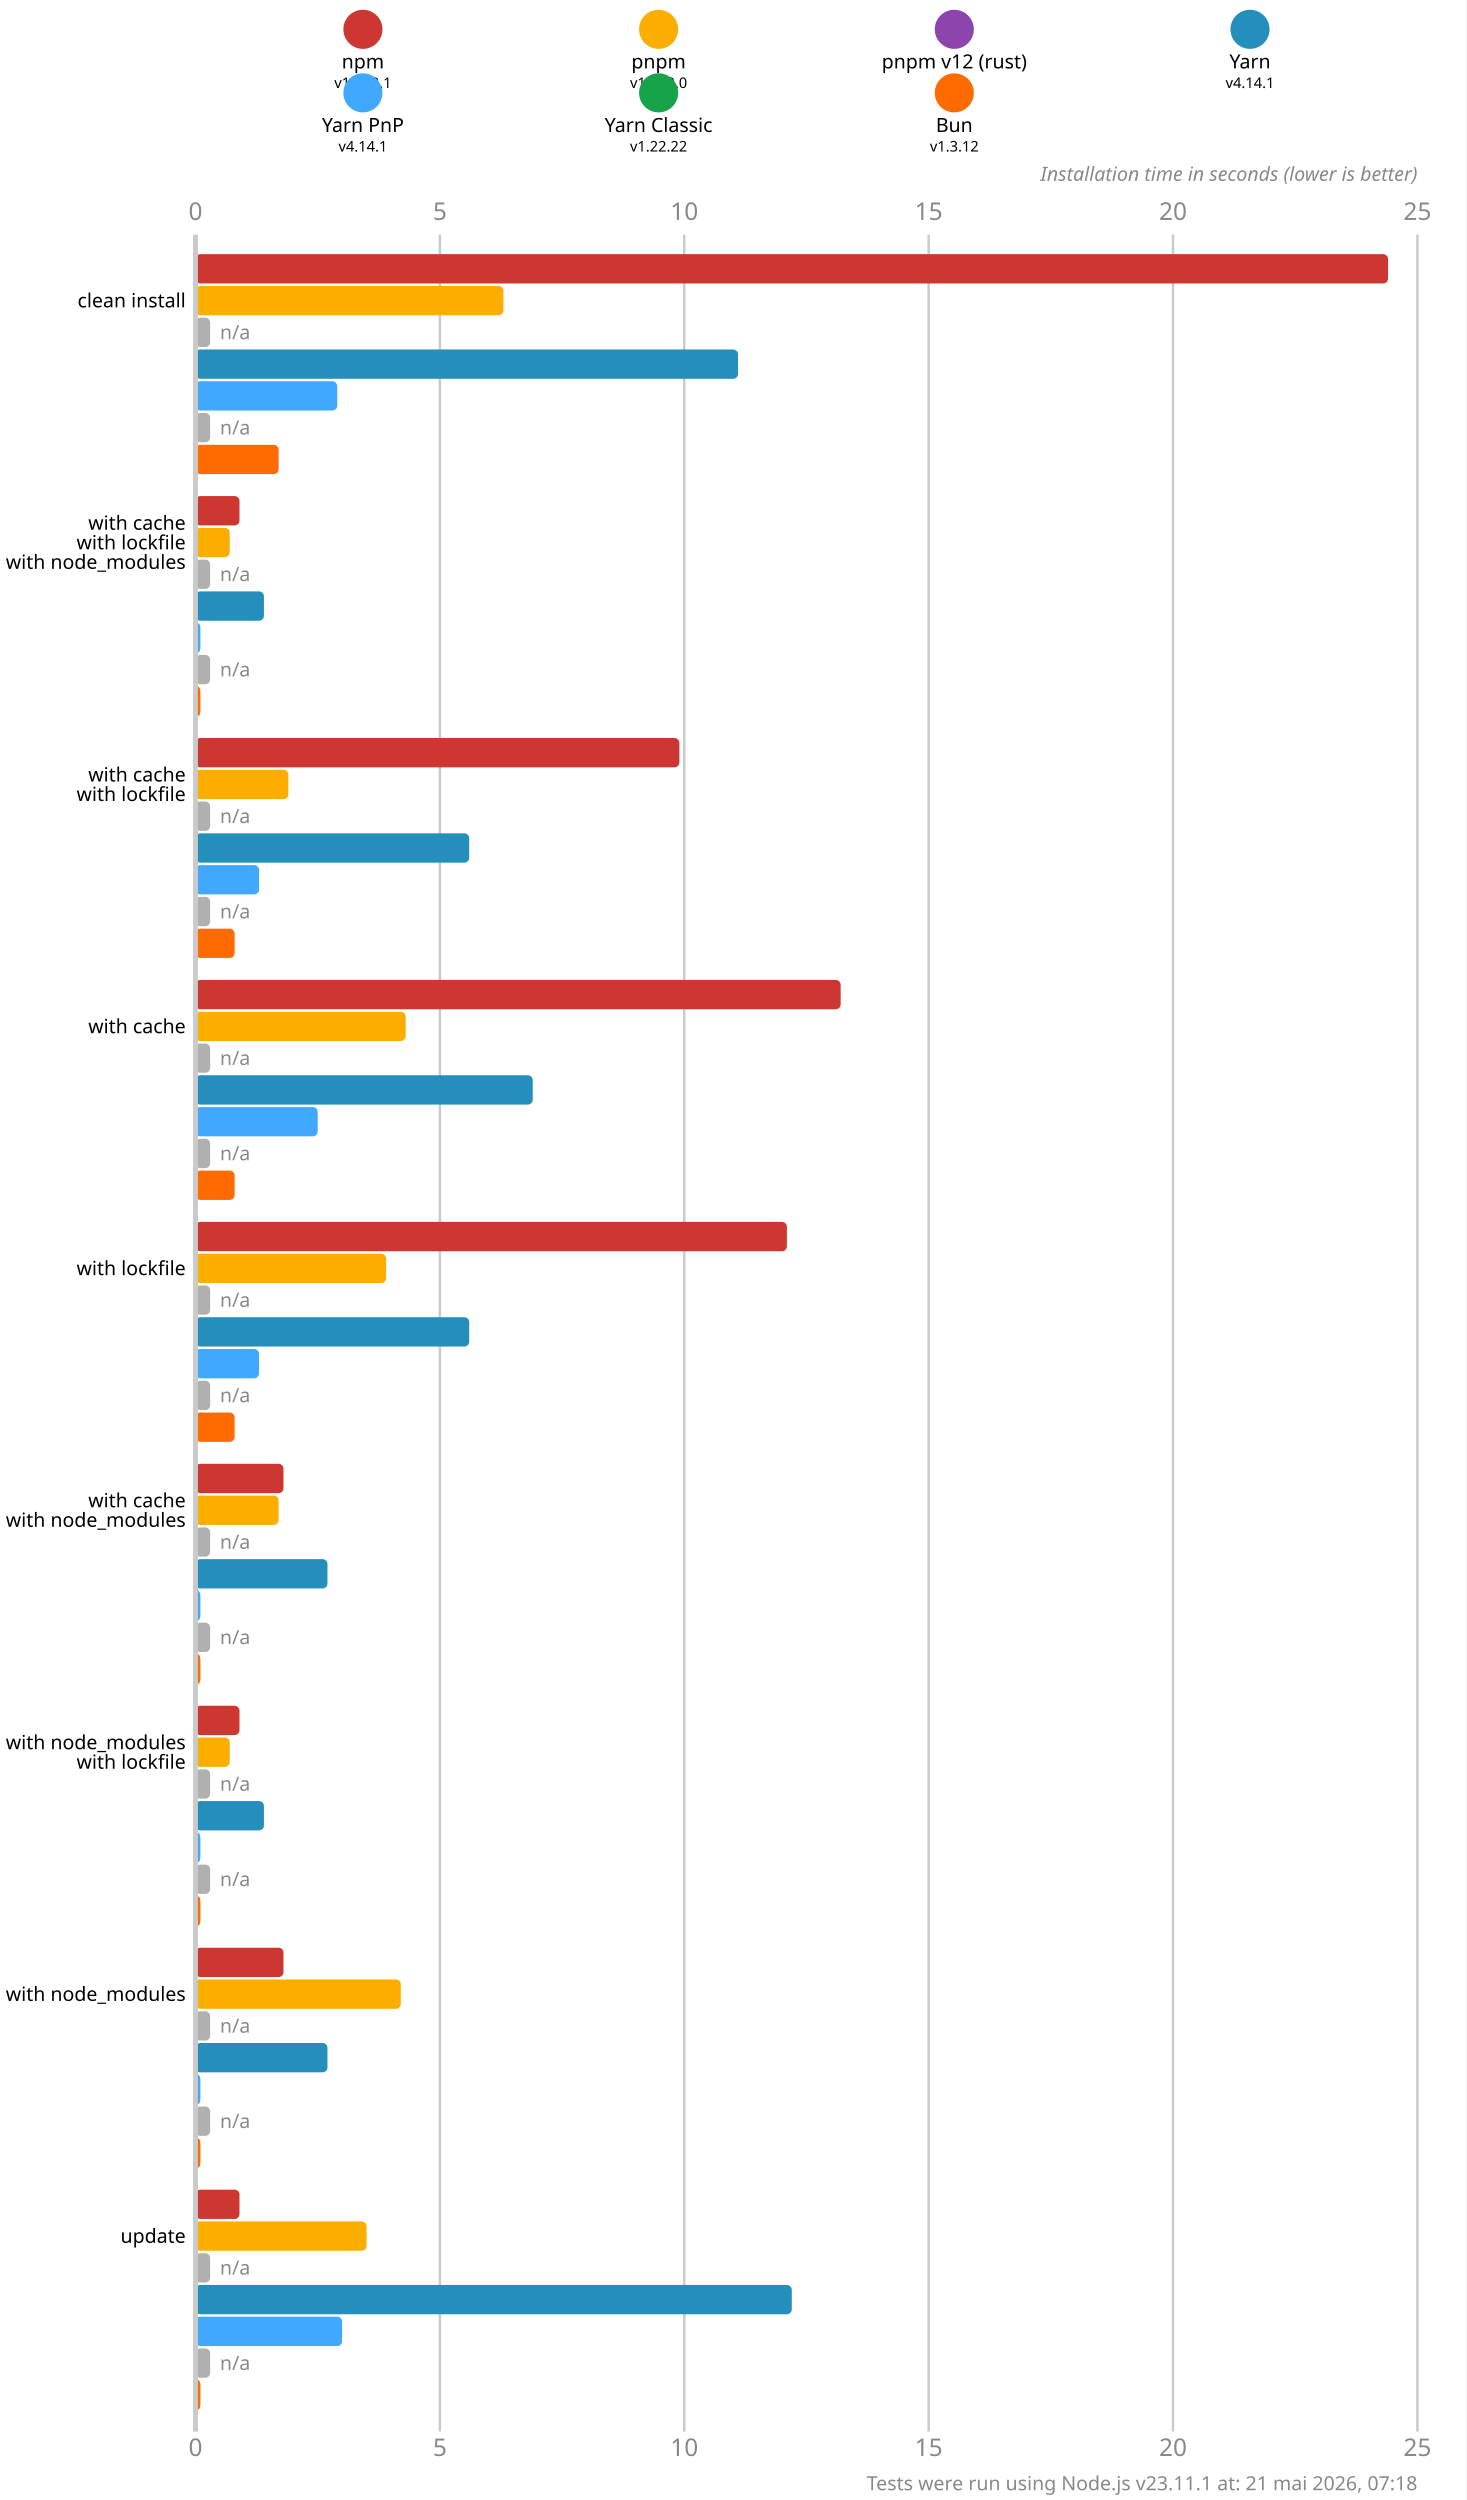
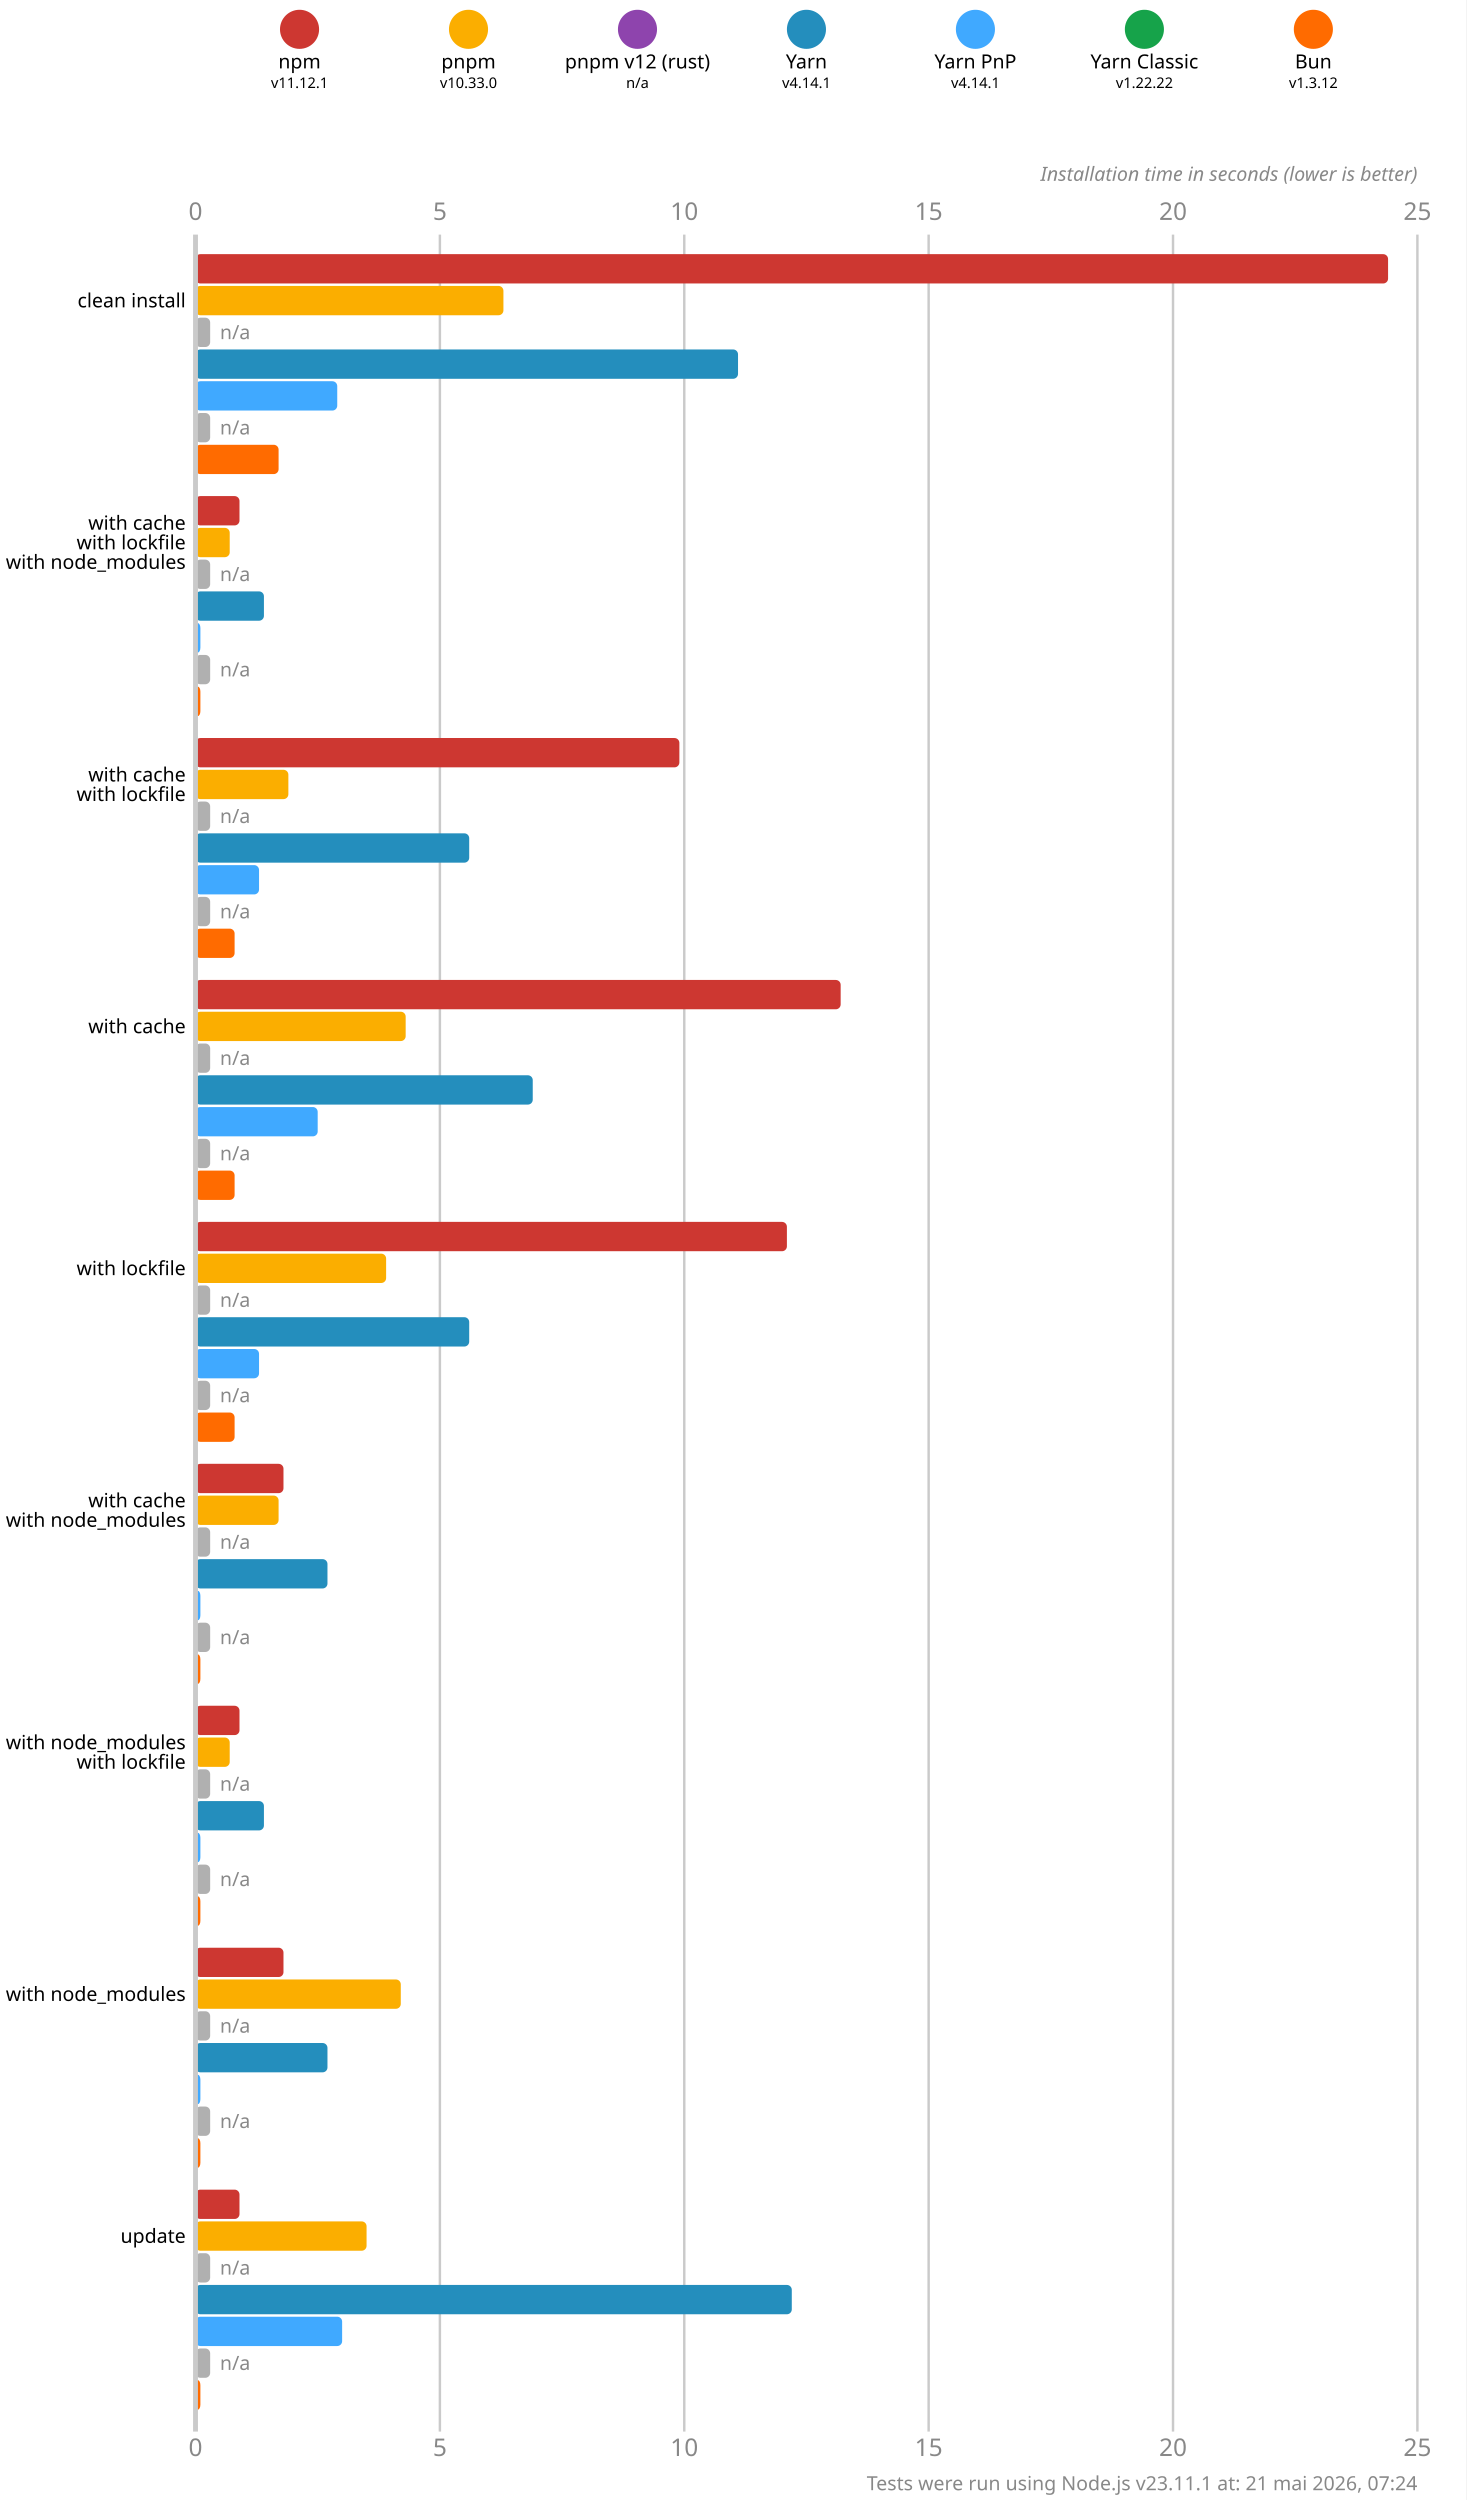
<svg xmlns="http://www.w3.org/2000/svg" version="1.1" viewBox="0 0 300 511.5">
  <style>
    .font { font-family: sans-serif; }
    .s3 { font-size: 3px; }
    .s4 { font-size: 4px; }
    .s5 { font-size: 5px; }
    .line { stroke: #cacaca; }
    .width { stroke-width: 0.5; }
    .text { fill: #888; }
  </style>
  <rect x="0" y="0" width="300" height="511.5" fill="#fff" />
-   <circle cx="74.25" cy="6" r="4" fill="#cd3731" />
-   <text x="74.25" y="14" class="font s4" text-anchor="middle">npm</text>
-   <text x="74.25" y="18" class="font s3" text-anchor="middle">v11.12.1</text>
-   <circle cx="134.75" cy="6" r="4" fill="#fbae00" />
-   <text x="134.75" y="14" class="font s4" text-anchor="middle">pnpm</text>
-   <text x="134.75" y="18" class="font s3" text-anchor="middle">v10.33.0</text>
-   <circle cx="195.25" cy="6" r="4" fill="#8e44ad" />
-   <text x="195.25" y="14" class="font s4" text-anchor="middle">pnpm v12 (rust)</text>
-   <text x="195.25" y="18" class="font s3" text-anchor="middle">n/a</text>
-   <circle cx="255.75" cy="6" r="4" fill="#248ebd" />
-   <text x="255.75" y="14" class="font s4" text-anchor="middle">Yarn</text>
-   <text x="255.75" y="18" class="font s3" text-anchor="middle">v4.14.1</text>
-   <circle cx="74.25" cy="19" r="4" fill="#40a9ff" />
-   <text x="74.25" y="27" class="font s4" text-anchor="middle">Yarn PnP</text>
-   <text x="74.25" y="31" class="font s3" text-anchor="middle">v4.14.1</text>
-   <circle cx="134.75" cy="19" r="4" fill="#16a34a" />
-   <text x="134.75" y="27" class="font s4" text-anchor="middle">Yarn Classic</text>
-   <text x="134.75" y="31" class="font s3" text-anchor="middle">v1.22.22</text>
-   <circle cx="195.25" cy="19" r="4" fill="#ff6b00" />
-   <text x="195.25" y="27" class="font s4" text-anchor="middle">Bun</text>
-   <text x="195.25" y="31" class="font s3" text-anchor="middle">v1.3.12</text>
+   <circle cx="61.286" cy="6" r="4" fill="#cd3731" />
+   <text x="61.286" y="14" class="font s4" text-anchor="middle">npm</text>
+   <text x="61.286" y="18" class="font s3" text-anchor="middle">v11.12.1</text>
+   <circle cx="95.857" cy="6" r="4" fill="#fbae00" />
+   <text x="95.857" y="14" class="font s4" text-anchor="middle">pnpm</text>
+   <text x="95.857" y="18" class="font s3" text-anchor="middle">v10.33.0</text>
+   <circle cx="130.429" cy="6" r="4" fill="#8e44ad" />
+   <text x="130.429" y="14" class="font s4" text-anchor="middle">pnpm v12 (rust)</text>
+   <text x="130.429" y="18" class="font s3" text-anchor="middle">n/a</text>
+   <circle cx="165" cy="6" r="4" fill="#248ebd" />
+   <text x="165" y="14" class="font s4" text-anchor="middle">Yarn</text>
+   <text x="165" y="18" class="font s3" text-anchor="middle">v4.14.1</text>
+   <circle cx="199.571" cy="6" r="4" fill="#40a9ff" />
+   <text x="199.571" y="14" class="font s4" text-anchor="middle">Yarn PnP</text>
+   <text x="199.571" y="18" class="font s3" text-anchor="middle">v4.14.1</text>
+   <circle cx="234.143" cy="6" r="4" fill="#16a34a" />
+   <text x="234.143" y="14" class="font s4" text-anchor="middle">Yarn Classic</text>
+   <text x="234.143" y="18" class="font s3" text-anchor="middle">v1.22.22</text>
+   <circle cx="268.714" cy="6" r="4" fill="#ff6b00" />
+   <text x="268.714" y="14" class="font s4" text-anchor="middle">Bun</text>
+   <text x="268.714" y="18" class="font s3" text-anchor="middle">v1.3.12</text>
  <text x="40" y="45" class="font s5 text" text-anchor="middle">0</text>
  <text x="40" y="502.5" class="font s5 text" text-anchor="middle">0</text>
  <line x1="90" y1="48" x2="90" y2="497.5" class="line width" />
  <text x="90" y="45" class="font s5 text" text-anchor="middle">5</text>
  <text x="90" y="502.5" class="font s5 text" text-anchor="middle">5</text>
  <line x1="140" y1="48" x2="140" y2="497.5" class="line width" />
  <text x="140" y="45" class="font s5 text" text-anchor="middle">10</text>
  <text x="140" y="502.5" class="font s5 text" text-anchor="middle">10</text>
  <line x1="190" y1="48" x2="190" y2="497.5" class="line width" />
  <text x="190" y="45" class="font s5 text" text-anchor="middle">15</text>
  <text x="190" y="502.5" class="font s5 text" text-anchor="middle">15</text>
  <line x1="240" y1="48" x2="240" y2="497.5" class="line width" />
  <text x="240" y="45" class="font s5 text" text-anchor="middle">20</text>
  <text x="240" y="502.5" class="font s5 text" text-anchor="middle">20</text>
  <line x1="290" y1="48" x2="290" y2="497.5" class="line width" />
  <text x="290" y="45" class="font s5 text" text-anchor="middle">25</text>
  <text x="290" y="502.5" class="font s5 text" text-anchor="middle">25</text>
  <text x="290" y="37" class="font s4 text" font-style="italic" text-anchor="end">Installation time in seconds (lower is better)</text>
  <rect x="40" y="52" width="244" height="6" fill="#cd3731" rx="1" ry="1" />
  <rect x="40" y="58.5" width="63" height="6" fill="#fbae00" rx="1" ry="1" />
  <rect x="40" y="65" width="3" height="6" fill="#b0b0b0" rx="1" ry="1" />
  <text x="45" y="68" class="font s4 text" dominant-baseline="middle">n/a</text>
  <rect x="40" y="71.5" width="111" height="6" fill="#248ebd" rx="1" ry="1" />
  <rect x="40" y="78" width="29" height="6" fill="#40a9ff" rx="1" ry="1" />
  <rect x="40" y="84.5" width="3" height="6" fill="#b0b0b0" rx="1" ry="1" />
  <text x="45" y="87.5" class="font s4 text" dominant-baseline="middle">n/a</text>
  <rect x="40" y="91" width="17" height="6" fill="#ff6b00" rx="1" ry="1" />
  <rect x="40" y="101.5" width="9" height="6" fill="#cd3731" rx="1" ry="1" />
  <rect x="40" y="108" width="7" height="6" fill="#fbae00" rx="1" ry="1" />
  <rect x="40" y="114.5" width="3" height="6" fill="#b0b0b0" rx="1" ry="1" />
  <text x="45" y="117.5" class="font s4 text" dominant-baseline="middle">n/a</text>
  <rect x="40" y="121" width="14" height="6" fill="#248ebd" rx="1" ry="1" />
  <rect x="40" y="127.5" width="1" height="6" fill="#40a9ff" rx="1" ry="1" />
  <rect x="40" y="134" width="3" height="6" fill="#b0b0b0" rx="1" ry="1" />
  <text x="45" y="137" class="font s4 text" dominant-baseline="middle">n/a</text>
  <rect x="40" y="140.5" width="1" height="6" fill="#ff6b00" rx="1" ry="1" />
  <rect x="40" y="151" width="99" height="6" fill="#cd3731" rx="1" ry="1" />
  <rect x="40" y="157.5" width="19" height="6" fill="#fbae00" rx="1" ry="1" />
  <rect x="40" y="164" width="3" height="6" fill="#b0b0b0" rx="1" ry="1" />
  <text x="45" y="167" class="font s4 text" dominant-baseline="middle">n/a</text>
  <rect x="40" y="170.5" width="56" height="6" fill="#248ebd" rx="1" ry="1" />
  <rect x="40" y="177" width="13" height="6" fill="#40a9ff" rx="1" ry="1" />
  <rect x="40" y="183.5" width="3" height="6" fill="#b0b0b0" rx="1" ry="1" />
  <text x="45" y="186.5" class="font s4 text" dominant-baseline="middle">n/a</text>
  <rect x="40" y="190" width="8" height="6" fill="#ff6b00" rx="1" ry="1" />
  <rect x="40" y="200.5" width="132" height="6" fill="#cd3731" rx="1" ry="1" />
  <rect x="40" y="207" width="43" height="6" fill="#fbae00" rx="1" ry="1" />
  <rect x="40" y="213.5" width="3" height="6" fill="#b0b0b0" rx="1" ry="1" />
  <text x="45" y="216.5" class="font s4 text" dominant-baseline="middle">n/a</text>
  <rect x="40" y="220" width="69" height="6" fill="#248ebd" rx="1" ry="1" />
  <rect x="40" y="226.5" width="25" height="6" fill="#40a9ff" rx="1" ry="1" />
  <rect x="40" y="233" width="3" height="6" fill="#b0b0b0" rx="1" ry="1" />
  <text x="45" y="236" class="font s4 text" dominant-baseline="middle">n/a</text>
  <rect x="40" y="239.5" width="8" height="6" fill="#ff6b00" rx="1" ry="1" />
  <rect x="40" y="250" width="121" height="6" fill="#cd3731" rx="1" ry="1" />
  <rect x="40" y="256.5" width="39" height="6" fill="#fbae00" rx="1" ry="1" />
  <rect x="40" y="263" width="3" height="6" fill="#b0b0b0" rx="1" ry="1" />
  <text x="45" y="266" class="font s4 text" dominant-baseline="middle">n/a</text>
  <rect x="40" y="269.5" width="56" height="6" fill="#248ebd" rx="1" ry="1" />
  <rect x="40" y="276" width="13" height="6" fill="#40a9ff" rx="1" ry="1" />
  <rect x="40" y="282.5" width="3" height="6" fill="#b0b0b0" rx="1" ry="1" />
  <text x="45" y="285.5" class="font s4 text" dominant-baseline="middle">n/a</text>
  <rect x="40" y="289" width="8" height="6" fill="#ff6b00" rx="1" ry="1" />
  <rect x="40" y="299.5" width="18" height="6" fill="#cd3731" rx="1" ry="1" />
  <rect x="40" y="306" width="17" height="6" fill="#fbae00" rx="1" ry="1" />
  <rect x="40" y="312.5" width="3" height="6" fill="#b0b0b0" rx="1" ry="1" />
  <text x="45" y="315.5" class="font s4 text" dominant-baseline="middle">n/a</text>
  <rect x="40" y="319" width="27" height="6" fill="#248ebd" rx="1" ry="1" />
  <rect x="40" y="325.5" width="1" height="6" fill="#40a9ff" rx="1" ry="1" />
  <rect x="40" y="332" width="3" height="6" fill="#b0b0b0" rx="1" ry="1" />
  <text x="45" y="335" class="font s4 text" dominant-baseline="middle">n/a</text>
  <rect x="40" y="338.5" width="1" height="6" fill="#ff6b00" rx="1" ry="1" />
  <rect x="40" y="349" width="9" height="6" fill="#cd3731" rx="1" ry="1" />
  <rect x="40" y="355.5" width="7" height="6" fill="#fbae00" rx="1" ry="1" />
  <rect x="40" y="362" width="3" height="6" fill="#b0b0b0" rx="1" ry="1" />
  <text x="45" y="365" class="font s4 text" dominant-baseline="middle">n/a</text>
  <rect x="40" y="368.5" width="14" height="6" fill="#248ebd" rx="1" ry="1" />
  <rect x="40" y="375" width="1" height="6" fill="#40a9ff" rx="1" ry="1" />
  <rect x="40" y="381.5" width="3" height="6" fill="#b0b0b0" rx="1" ry="1" />
  <text x="45" y="384.5" class="font s4 text" dominant-baseline="middle">n/a</text>
  <rect x="40" y="388" width="1" height="6" fill="#ff6b00" rx="1" ry="1" />
  <rect x="40" y="398.5" width="18" height="6" fill="#cd3731" rx="1" ry="1" />
  <rect x="40" y="405" width="42" height="6" fill="#fbae00" rx="1" ry="1" />
  <rect x="40" y="411.5" width="3" height="6" fill="#b0b0b0" rx="1" ry="1" />
  <text x="45" y="414.5" class="font s4 text" dominant-baseline="middle">n/a</text>
  <rect x="40" y="418" width="27" height="6" fill="#248ebd" rx="1" ry="1" />
  <rect x="40" y="424.5" width="1" height="6" fill="#40a9ff" rx="1" ry="1" />
  <rect x="40" y="431" width="3" height="6" fill="#b0b0b0" rx="1" ry="1" />
  <text x="45" y="434" class="font s4 text" dominant-baseline="middle">n/a</text>
  <rect x="40" y="437.5" width="1" height="6" fill="#ff6b00" rx="1" ry="1" />
  <rect x="40" y="448" width="9" height="6" fill="#cd3731" rx="1" ry="1" />
  <rect x="40" y="454.5" width="35" height="6" fill="#fbae00" rx="1" ry="1" />
  <rect x="40" y="461" width="3" height="6" fill="#b0b0b0" rx="1" ry="1" />
  <text x="45" y="464" class="font s4 text" dominant-baseline="middle">n/a</text>
  <rect x="40" y="467.5" width="122" height="6" fill="#248ebd" rx="1" ry="1" />
  <rect x="40" y="474" width="30" height="6" fill="#40a9ff" rx="1" ry="1" />
  <rect x="40" y="480.5" width="3" height="6" fill="#b0b0b0" rx="1" ry="1" />
  <text x="45" y="483.5" class="font s4 text" dominant-baseline="middle">n/a</text>
  <rect x="40" y="487" width="1" height="6" fill="#ff6b00" rx="1" ry="1" />
  <line x1="40" y1="48" x2="40" y2="497.5" class="line" />
  <text x="38" y="61.5" class="font s4" dominant-baseline="middle" text-anchor="end">clean install</text>
  <text x="38" y="107" class="font s4" dominant-baseline="middle" text-anchor="end">with cache</text>
  <text x="38" y="111" class="font s4" dominant-baseline="middle" text-anchor="end">with lockfile</text>
  <text x="38" y="115" class="font s4" dominant-baseline="middle" text-anchor="end">with node_modules</text>
  <text x="38" y="158.5" class="font s4" dominant-baseline="middle" text-anchor="end">with cache</text>
  <text x="38" y="162.5" class="font s4" dominant-baseline="middle" text-anchor="end">with lockfile</text>
  <text x="38" y="210" class="font s4" dominant-baseline="middle" text-anchor="end">with cache</text>
  <text x="38" y="259.5" class="font s4" dominant-baseline="middle" text-anchor="end">with lockfile</text>
  <text x="38" y="307" class="font s4" dominant-baseline="middle" text-anchor="end">with cache</text>
  <text x="38" y="311" class="font s4" dominant-baseline="middle" text-anchor="end">with node_modules</text>
  <text x="38" y="356.5" class="font s4" dominant-baseline="middle" text-anchor="end">with node_modules</text>
  <text x="38" y="360.5" class="font s4" dominant-baseline="middle" text-anchor="end">with lockfile</text>
  <text x="38" y="408" class="font s4" dominant-baseline="middle" text-anchor="end">with node_modules</text>
  <text x="38" y="457.5" class="font s4" dominant-baseline="middle" text-anchor="end">update</text>
-   <text x="290" y="509.5" class="font s4 text" text-anchor="end">Tests were run using Node.js v23.11.1 at: 21 mai 2026, 07:18</text>
+   <text x="290" y="509.5" class="font s4 text" text-anchor="end">Tests were run using Node.js v23.11.1 at: 21 mai 2026, 07:24</text>
</svg>
